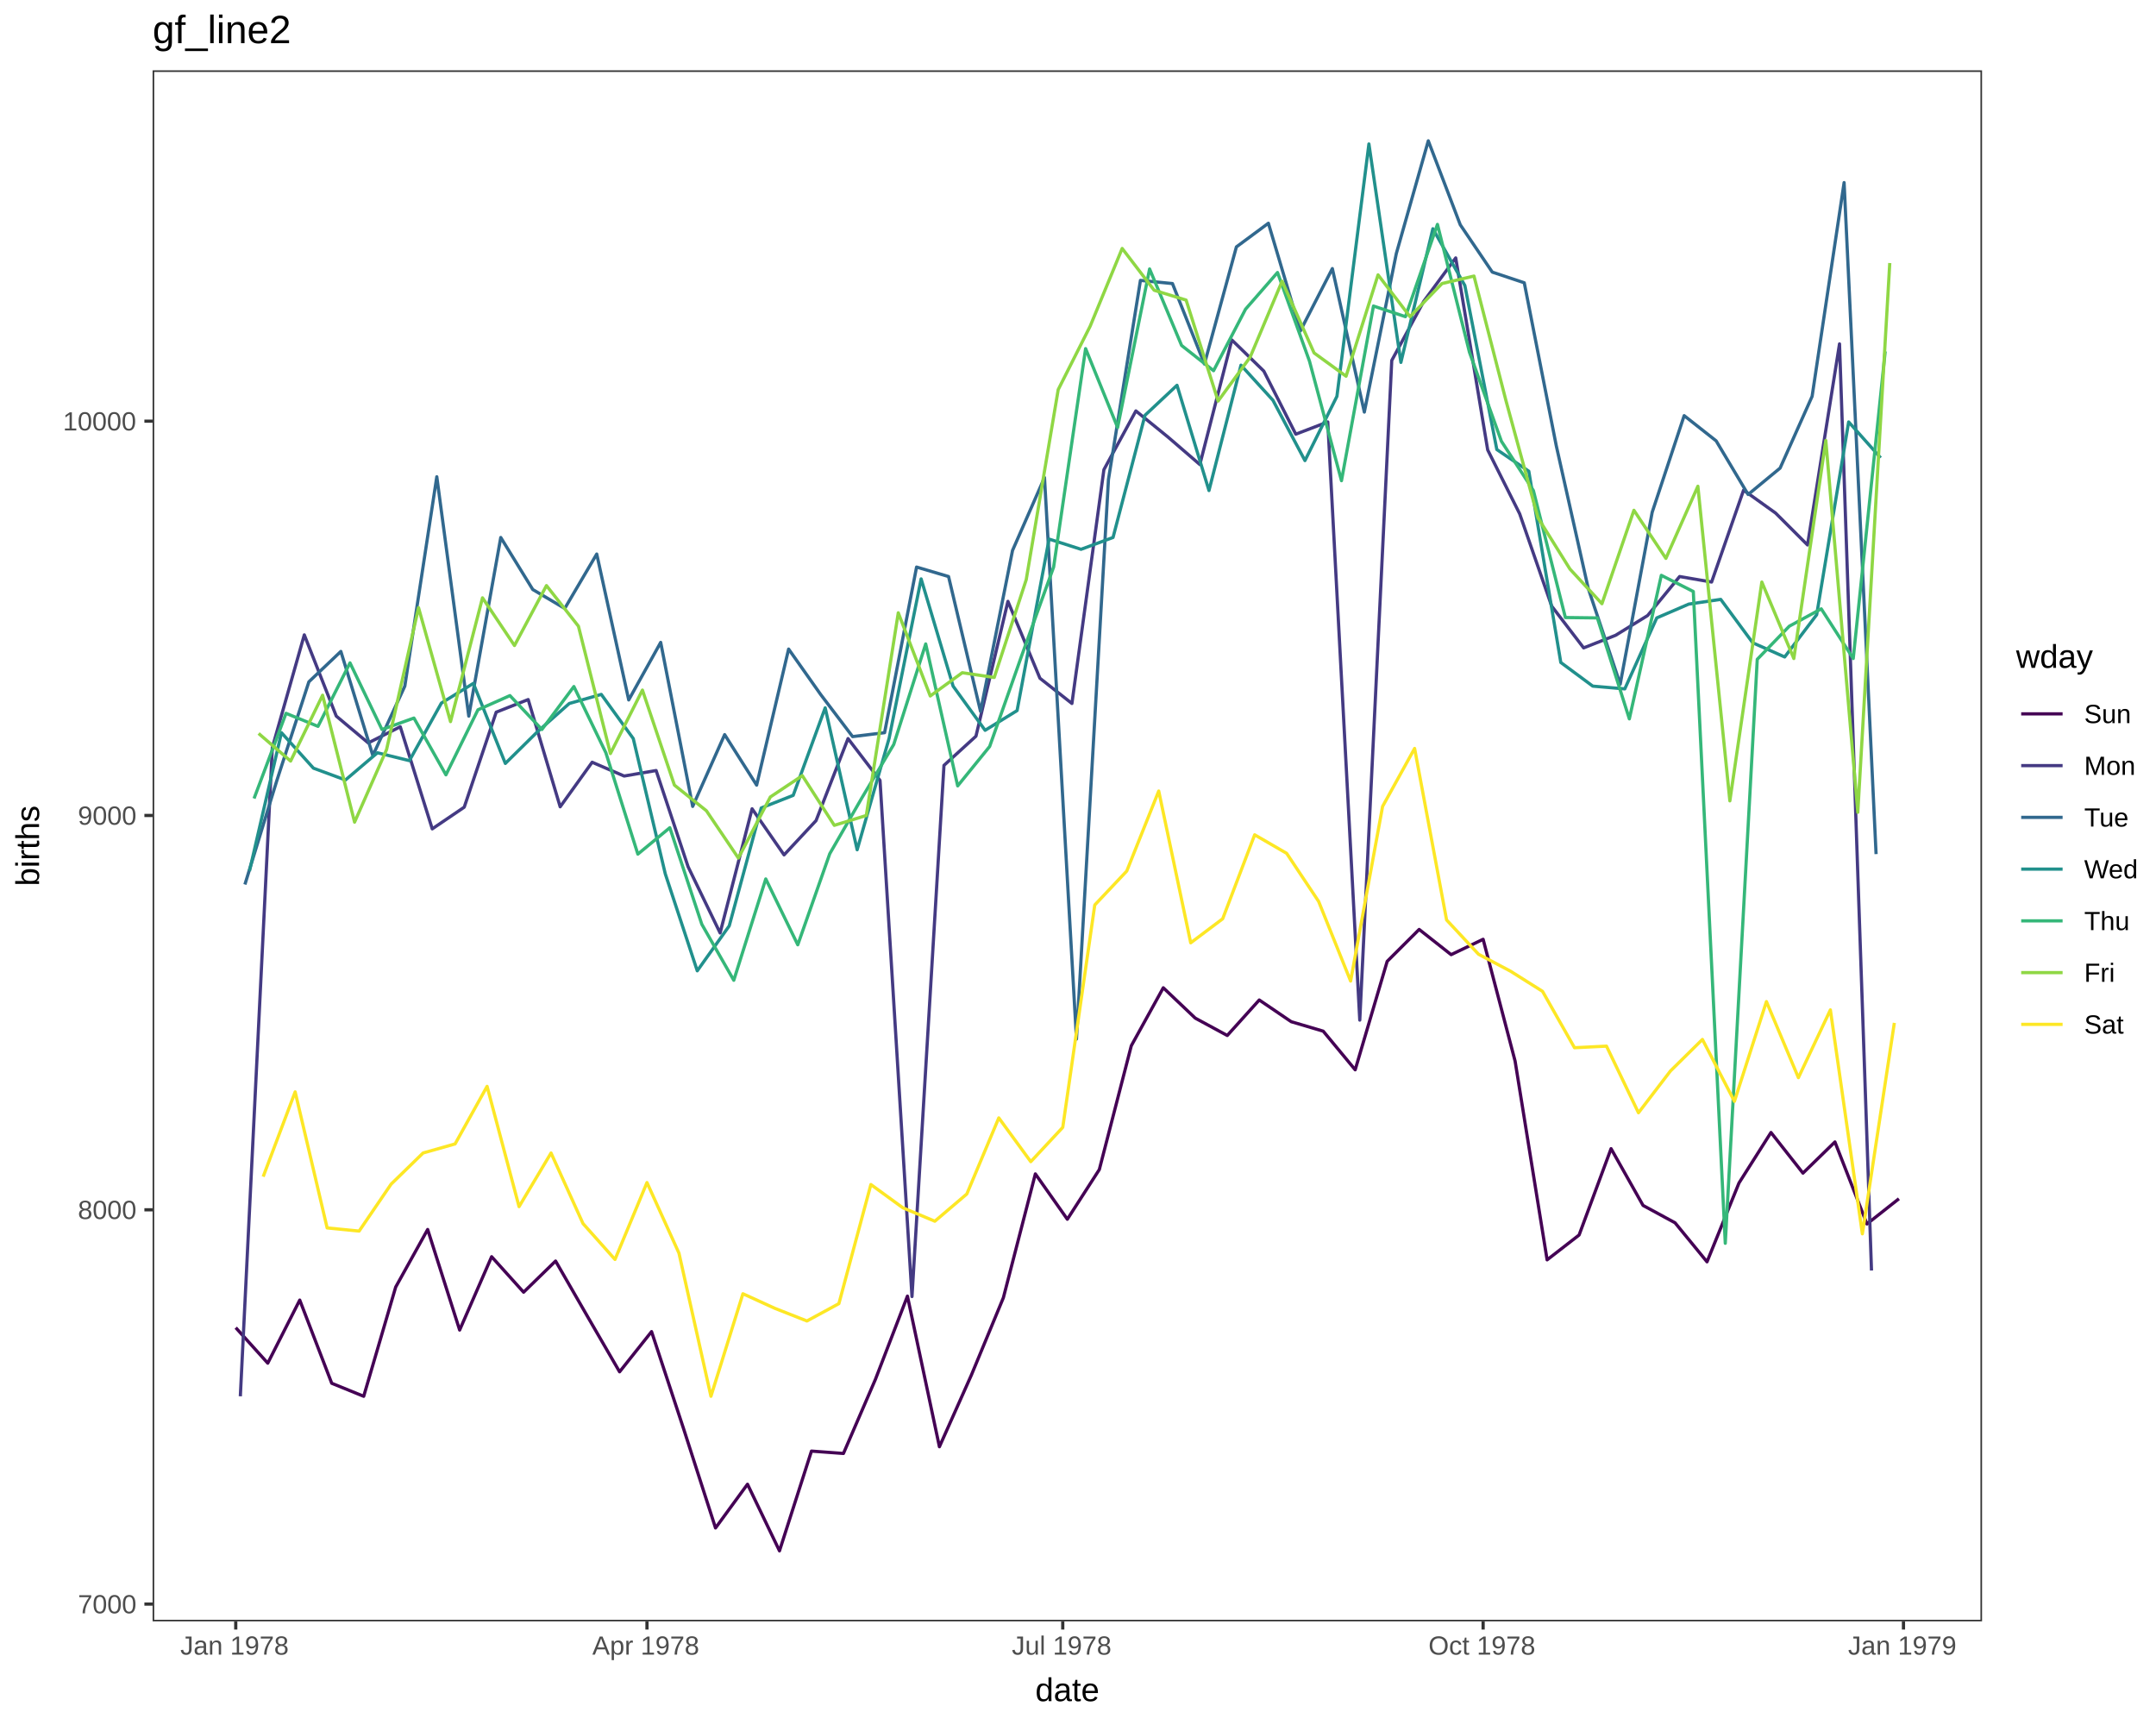
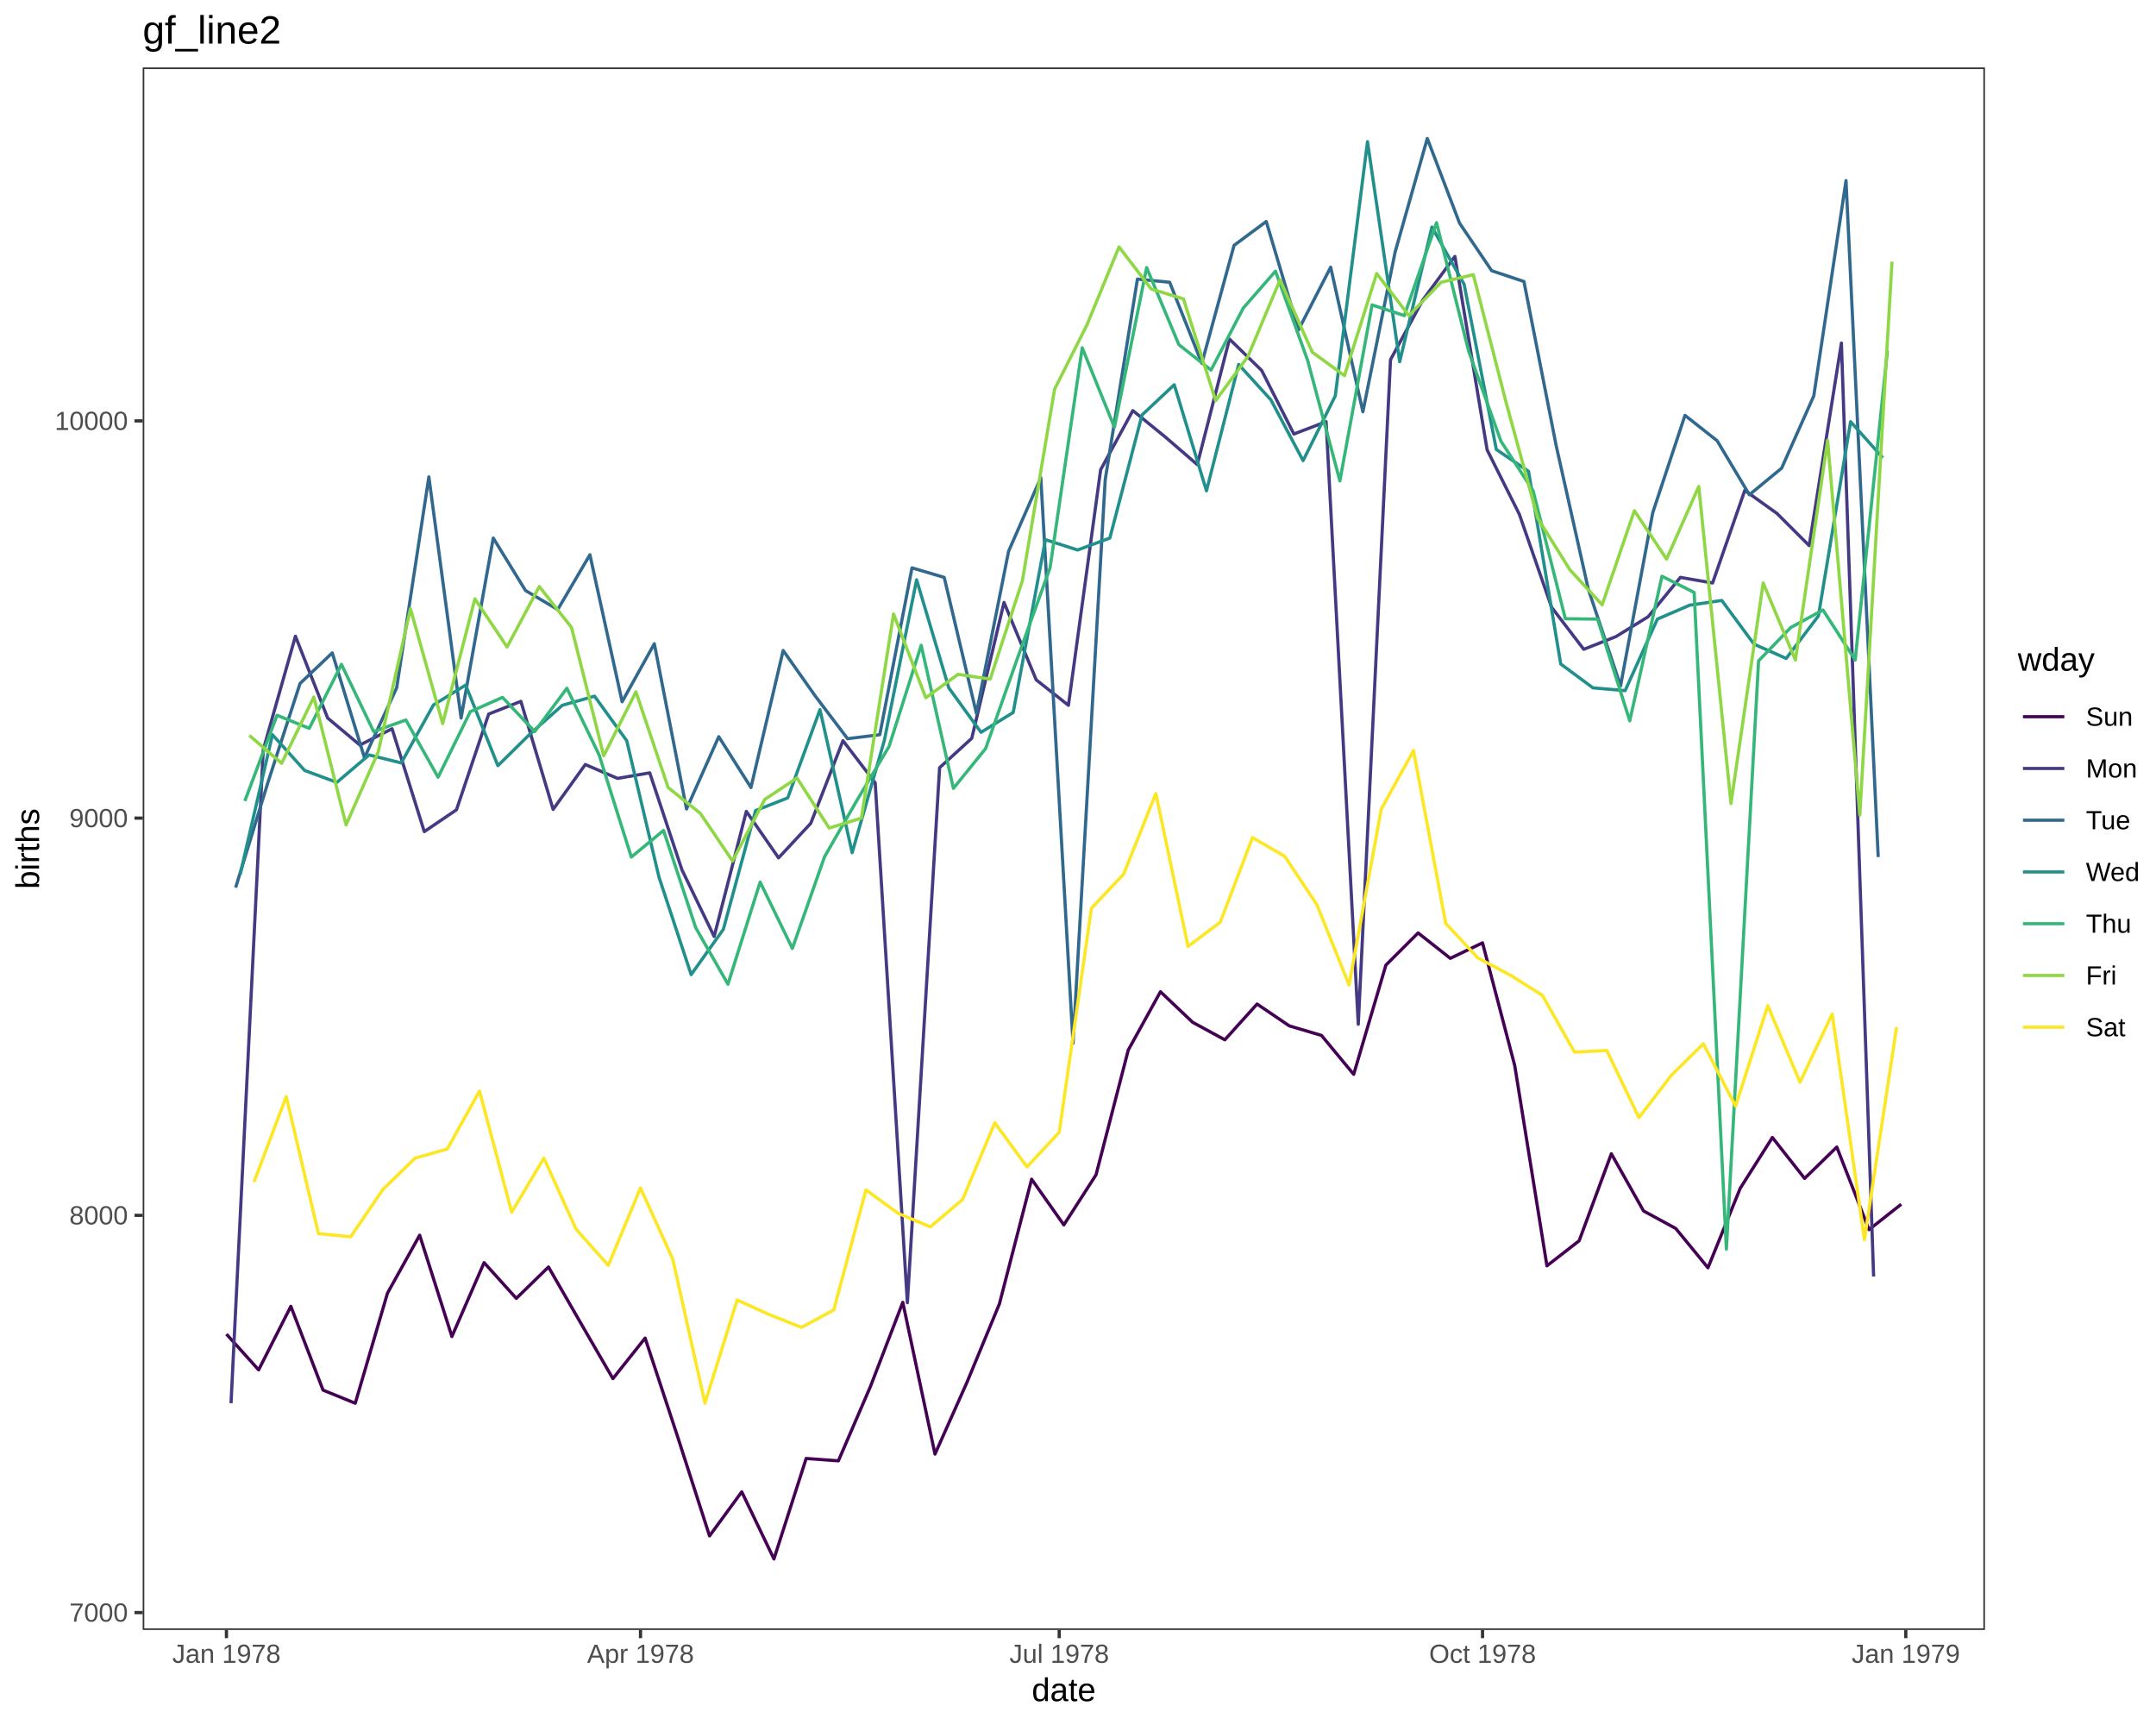
<svg xmlns="http://www.w3.org/2000/svg" viewBox="0 0 720.00 576.00">
  <defs>
    <style type="text/css">
-     line, polyline, path, rect, circle {
+     line, polyline, polygon, path, rect, circle {
      fill: none;
      stroke: #000000;
      stroke-linecap: round;
      stroke-linejoin: round;
      stroke-miterlimit: 10.00;
    }
  </style>
  </defs>
  <rect width="100%" height="100%" style="stroke: none; fill: #FFFFFF;" />
  <rect x="0.00" y="0.00" width="720.00" height="576.00" style="stroke-width: 1.07; stroke: #FFFFFF; fill: #FFFFFF;" />
  <defs>
-     <clipPath id="cpNTAuOTY0MXw2NjEuOTE3fDU0MS4zOTF8MjMuNDc2Nw==">
-       <rect x="50.96" y="23.48" width="610.95" height="517.91" />
+     <clipPath id="cpNDcuNjV8NjYyLjg4fDU0NC4yN3wyMi41Mg==">
+       <rect x="47.65" y="22.52" width="615.23" height="521.75" />
    </clipPath>
  </defs>
-   <rect x="50.96" y="23.48" width="610.95" height="517.91" style="stroke-width: 1.07; stroke: none; fill: #FFFFFF;" clip-path="url(#cpNTAuOTY0MXw2NjEuOTE3fDU0MS4zOTF8MjMuNDc2Nw==)" />
-   <polyline points="78.73,443.33 89.42,455.18 100.10,434.11 110.78,461.89 121.46,466.24 132.14,429.77 142.82,410.54 153.50,444.12 164.18,419.63 174.86,431.48 185.54,421.08 196.23,439.64 206.91,458.07 217.59,444.64 228.27,477.03 238.95,510.21 249.63,495.60 260.31,517.85 270.99,484.54 281.67,485.33 292.35,460.58 303.04,432.79 313.72,483.09 324.40,459.13 335.08,433.32 345.76,391.98 356.44,407.12 367.12,390.53 377.80,349.19 388.48,329.83 399.16,339.97 409.85,345.76 420.53,333.91 431.21,341.16 441.89,344.32 452.57,357.22 463.25,321.01 473.93,310.35 484.61,318.77 495.29,313.64 505.97,354.32 516.66,420.68 527.34,412.39 538.02,383.55 548.70,402.51 559.38,408.30 570.06,421.34 580.74,395.01 591.42,378.15 602.10,391.72 612.78,381.31 623.47,408.70 634.15,400.27 " style="stroke-width: 1.07; stroke: #440154; stroke-linecap: butt;" clip-path="url(#cpNTAuOTY0MXw2NjEuOTE3fDU0MS4zOTF8MjMuNDc2Nw==)" />
-   <polyline points="80.26,466.24 90.94,249.65 101.62,211.99 112.30,239.12 122.98,248.07 133.67,242.67 144.35,276.77 155.03,269.53 165.71,237.80 176.39,233.59 187.07,269.40 197.75,254.52 208.43,259.13 219.11,257.29 229.79,289.41 240.48,311.53 251.16,270.06 261.84,285.46 272.52,274.01 283.20,246.62 293.88,260.58 304.56,432.93 315.24,255.57 325.92,245.83 336.60,200.80 347.29,226.48 357.97,234.90 368.65,156.83 379.33,137.21 390.01,145.90 400.69,155.11 411.37,113.51 422.05,123.91 432.73,144.98 443.41,140.89 454.10,340.63 464.78,120.36 475.46,100.61 486.14,86.12 496.82,150.24 507.50,171.57 518.18,202.38 528.86,216.34 539.54,212.13 550.22,205.54 560.91,192.51 571.59,194.35 582.27,163.67 592.95,171.31 603.63,181.97 614.31,114.83 624.99,424.24 " style="stroke-width: 1.07; stroke: #443A83; stroke-linecap: butt;" clip-path="url(#cpNTAuOTY0MXw2NjEuOTE3fDU0MS4zOTF8MjMuNDc2Nw==)" />
-   <polyline points="81.79,295.34 92.47,260.58 103.15,227.66 113.83,217.52 124.51,252.28 135.19,229.11 145.87,159.20 156.55,239.12 167.23,179.47 177.92,196.85 188.60,203.17 199.28,185.00 209.96,233.72 220.64,214.50 231.32,269.27 242.00,245.30 252.68,262.16 263.36,216.73 274.04,231.87 284.73,245.96 295.41,244.65 306.09,189.35 316.77,192.51 327.45,237.54 338.13,183.82 348.81,159.46 359.49,346.95 370.17,160.12 380.85,93.63 391.54,94.68 402.22,121.54 412.90,82.44 423.58,74.54 434.26,110.48 444.94,89.68 455.62,137.60 466.30,84.67 476.98,47.02 487.66,75.06 498.35,90.86 509.03,94.42 519.71,148.79 530.39,196.46 541.07,228.45 551.75,171.05 562.43,138.79 573.11,147.21 583.79,165.12 594.47,156.30 605.16,132.34 615.84,60.97 626.52,285.20 " style="stroke-width: 1.07; stroke: #31688E; stroke-linecap: butt;" clip-path="url(#cpNTAuOTY0MXw2NjEuOTE3fDU0MS4zOTF8MjMuNDc2Nw==)" />
-   <polyline points="83.31,290.86 93.99,244.65 104.67,256.50 115.36,260.45 126.04,251.36 136.72,253.99 147.40,234.77 158.08,228.19 168.76,254.92 179.44,244.38 190.12,234.90 200.80,231.87 211.48,246.62 222.17,291.78 232.85,324.17 243.53,309.16 254.21,269.79 264.89,265.58 275.57,236.35 286.25,283.75 296.93,246.49 307.61,193.30 318.29,229.11 328.98,243.86 339.66,237.27 350.34,180.00 361.02,183.42 371.70,179.47 382.38,138.66 393.06,128.65 403.74,163.80 414.42,121.94 425.10,133.65 435.79,153.80 446.47,132.34 457.15,48.07 467.83,121.01 478.51,76.38 489.19,95.34 499.87,150.11 510.55,157.35 521.23,221.21 531.91,229.11 542.60,230.03 553.28,206.33 563.96,201.72 574.64,200.14 585.32,214.63 596.00,219.37 606.68,205.28 617.36,140.89 628.04,152.88 " style="stroke-width: 1.07; stroke: #21908C; stroke-linecap: butt;" clip-path="url(#cpNTAuOTY0MXw2NjEuOTE3fDU0MS4zOTF8MjMuNDc2Nw==)" />
-   <polyline points="84.84,266.63 95.52,238.19 106.20,242.54 116.88,221.34 127.56,243.59 138.24,239.77 148.92,258.73 159.61,237.01 170.29,232.27 180.97,243.59 191.65,229.24 202.33,251.36 213.01,285.20 223.69,276.38 234.37,308.63 245.05,327.33 255.73,293.49 266.42,315.48 277.10,285.07 287.78,266.50 298.46,248.60 309.14,215.02 319.82,262.42 330.50,249.25 341.18,218.97 351.86,189.35 362.54,116.41 373.23,142.74 383.91,89.81 394.59,115.35 405.27,123.78 415.95,103.24 426.63,90.99 437.31,120.62 447.99,160.51 458.67,102.19 469.35,105.74 480.04,74.93 490.72,117.59 501.40,147.35 512.08,163.80 522.76,206.20 533.44,206.33 544.12,240.04 554.80,192.11 565.48,197.51 576.16,415.15 586.84,220.16 597.53,209.10 608.21,203.30 618.89,219.89 629.57,117.33 " style="stroke-width: 1.07; stroke: #35B779; stroke-linecap: butt;" clip-path="url(#cpNTAuOTY0MXw2NjEuOTE3fDU0MS4zOTF8MjMuNDc2Nw==)" />
-   <polyline points="86.36,244.91 97.05,254.13 107.73,232.14 118.41,274.53 129.09,250.31 139.77,202.91 150.45,240.96 161.13,199.62 171.81,215.55 182.49,195.54 193.17,209.10 203.85,251.62 214.54,230.43 225.22,262.16 235.90,270.72 246.58,286.52 257.26,266.11 267.94,259.00 278.62,275.59 289.30,272.30 299.98,204.62 310.66,232.40 321.35,224.63 332.03,226.21 342.71,193.56 353.39,130.10 364.07,108.90 374.75,82.96 385.43,96.92 396.11,100.21 406.79,133.92 417.47,119.30 428.16,93.89 438.84,117.85 449.52,125.62 460.20,91.78 470.88,105.74 481.56,94.68 492.24,92.18 502.92,133.78 513.60,172.89 524.28,190.01 534.97,201.59 545.65,170.39 556.33,186.45 567.01,162.36 577.69,267.42 588.37,194.35 599.05,219.89 609.73,147.08 620.41,271.24 631.09,87.83 " style="stroke-width: 1.07; stroke: #8FD744; stroke-linecap: butt;" clip-path="url(#cpNTAuOTY0MXw2NjEuOTE3fDU0MS4zOTF8MjMuNDc2Nw==)" />
-   <polyline points="87.89,392.90 98.57,364.59 109.25,410.02 119.93,411.07 130.61,395.40 141.29,385.00 151.98,381.97 162.66,362.75 173.34,402.91 184.02,385.00 194.70,408.57 205.38,420.55 216.06,394.87 226.74,418.44 237.42,466.24 248.10,432.00 258.79,436.88 269.47,441.09 280.15,435.30 290.83,395.53 301.51,403.30 312.19,407.78 322.87,398.69 333.55,373.28 344.23,387.90 354.91,376.44 365.60,302.18 376.28,290.86 386.96,264.13 397.64,314.82 408.32,306.79 419.00,278.75 429.68,284.94 440.36,301.00 451.04,327.59 461.72,269.27 472.41,249.91 483.09,307.19 493.77,318.64 504.45,324.30 515.13,331.02 525.81,349.85 536.49,349.32 547.17,371.57 557.85,357.61 568.53,347.08 579.22,367.75 589.90,334.44 600.58,359.85 611.26,337.21 621.94,411.99 632.62,341.55 " style="stroke-width: 1.07; stroke: #FDE725; stroke-linecap: butt;" clip-path="url(#cpNTAuOTY0MXw2NjEuOTE3fDU0MS4zOTF8MjMuNDc2Nw==)" />
-   <rect x="50.96" y="23.48" width="610.95" height="517.91" style="stroke-width: 1.07; stroke: #333333;" clip-path="url(#cpNTAuOTY0MXw2NjEuOTE3fDU0MS4zOTF8MjMuNDc2Nw==)" />
+   <rect x="47.65" y="22.52" width="615.23" height="521.75" style="stroke-width: 1.07; stroke: none; fill: #FFFFFF;" clip-path="url(#cpNDcuNjV8NjYyLjg4fDU0NC4yN3wyMi41Mg==)" />
+   <polyline points="75.62,445.48 86.37,457.42 97.13,436.20 107.88,464.18 118.64,468.56 129.39,431.82 140.15,412.45 150.91,446.28 161.66,421.61 172.42,433.54 183.17,423.07 193.93,441.77 204.68,460.34 215.44,446.81 226.20,479.44 236.95,512.86 247.71,498.14 258.46,520.56 269.22,487.00 279.98,487.79 290.73,462.86 301.49,434.87 312.24,485.54 323.00,461.40 333.75,435.40 344.51,393.75 355.27,409.01 366.02,392.29 376.78,350.64 387.53,331.15 398.29,341.36 409.04,347.20 419.80,335.26 430.56,342.55 441.31,345.74 452.07,358.74 462.82,322.26 473.58,311.52 484.33,320.00 495.09,314.83 505.85,355.82 516.60,422.67 527.36,414.31 538.11,385.26 548.87,404.36 559.62,410.20 570.38,423.33 581.14,396.80 591.89,379.83 602.65,393.49 613.40,383.01 624.16,410.60 634.92,402.11 " style="stroke-width: 1.07; stroke: #440154; stroke-linecap: butt;" clip-path="url(#cpNDcuNjV8NjYyLjg4fDU0NC4yN3wyMi41Mg==)" />
+   <polyline points="77.15,468.56 87.91,250.37 98.66,212.43 109.42,239.76 120.18,248.78 130.93,243.34 141.69,277.69 152.44,270.40 163.20,238.43 173.95,234.19 184.71,270.27 195.47,255.28 206.22,259.92 216.98,258.06 227.73,290.43 238.49,312.71 249.24,270.93 260.00,286.45 270.76,274.91 281.51,247.32 292.27,261.38 303.02,435.00 313.78,256.34 324.53,246.52 335.29,201.16 346.05,227.02 356.80,235.51 367.56,156.86 378.31,137.10 389.07,145.85 399.83,155.13 410.58,113.22 421.34,123.70 432.09,144.92 442.85,140.81 453.60,342.02 464.36,120.12 475.12,100.22 485.87,85.63 496.63,150.23 507.38,171.71 518.14,202.75 528.89,216.81 539.65,212.57 550.41,205.93 561.16,192.80 571.92,194.66 582.67,163.76 593.43,171.45 604.18,182.19 614.94,114.55 625.70,426.25 " style="stroke-width: 1.07; stroke: #443A83; stroke-linecap: butt;" clip-path="url(#cpNDcuNjV8NjYyLjg4fDU0NC4yN3wyMi41Mg==)" />
+   <polyline points="78.69,296.39 89.44,261.38 100.20,228.22 110.96,218.01 121.71,253.02 132.47,229.68 143.22,159.25 153.98,239.76 164.73,179.67 175.49,197.18 186.25,203.55 197.00,185.24 207.76,234.32 218.51,214.95 229.27,270.13 240.03,245.99 250.78,262.97 261.54,217.21 272.29,232.46 283.05,246.66 293.80,245.33 304.56,189.62 315.32,192.80 326.07,238.17 336.83,184.05 347.58,159.51 358.34,348.39 369.09,160.17 379.85,93.19 390.61,94.25 401.36,121.31 412.12,81.92 422.87,73.96 433.63,110.17 444.38,89.21 455.14,137.49 465.90,84.17 476.65,46.24 487.41,74.49 498.16,90.41 508.92,93.99 519.68,148.77 530.43,196.78 541.19,229.01 551.94,171.18 562.70,138.69 573.45,147.18 584.21,165.21 594.97,156.33 605.72,132.19 616.48,60.30 627.23,286.18 " style="stroke-width: 1.07; stroke: #31688E; stroke-linecap: butt;" clip-path="url(#cpNDcuNjV8NjYyLjg4fDU0NC4yN3wyMi41Mg==)" />
+   <polyline points="80.23,291.89 90.98,245.33 101.74,257.27 112.49,261.25 123.25,252.09 134.00,254.75 144.76,235.38 155.52,228.75 166.27,255.67 177.03,245.06 187.78,235.51 198.54,232.46 209.29,247.32 220.05,292.81 230.81,325.44 241.56,310.32 252.32,270.66 263.07,266.42 273.83,236.97 284.58,284.72 295.34,247.19 306.10,193.60 316.85,229.68 327.61,244.53 338.36,237.90 349.12,180.20 359.88,183.65 370.63,179.67 381.39,138.55 392.14,128.47 402.90,163.89 413.65,121.71 424.41,133.51 435.17,153.81 445.92,132.19 456.68,47.30 467.43,120.78 478.19,75.82 488.94,94.92 499.70,150.09 510.46,157.39 521.21,221.72 531.97,229.68 542.72,230.61 553.48,206.73 564.23,202.09 574.99,200.50 585.75,215.09 596.50,219.86 607.26,205.67 618.01,140.81 628.77,152.88 " style="stroke-width: 1.07; stroke: #21908C; stroke-linecap: butt;" clip-path="url(#cpNDcuNjV8NjYyLjg4fDU0NC4yN3wyMi41Mg==)" />
+   <polyline points="81.76,267.48 92.52,238.83 103.27,243.21 114.03,221.85 124.78,244.27 135.54,240.42 146.30,259.52 157.05,237.64 167.81,232.86 178.56,244.27 189.32,229.81 200.08,252.09 210.83,286.18 221.59,277.29 232.34,309.79 243.10,328.63 253.85,294.54 264.61,316.69 275.37,286.05 286.12,267.35 296.88,249.31 307.63,215.48 318.39,263.24 329.14,249.97 339.90,219.46 350.66,189.62 361.41,116.14 372.17,142.67 382.92,89.35 393.68,115.08 404.43,123.57 415.19,102.87 425.95,90.54 436.70,120.38 447.46,160.57 458.21,101.81 468.97,105.39 479.73,74.36 490.48,117.33 501.24,147.31 511.99,163.89 522.75,206.60 533.50,206.73 544.26,240.69 555.02,192.41 565.77,197.84 576.53,417.10 587.28,220.66 598.04,209.52 608.79,203.68 619.55,220.39 630.31,117.07 " style="stroke-width: 1.07; stroke: #35B779; stroke-linecap: butt;" clip-path="url(#cpNDcuNjV8NjYyLjg4fDU0NC4yN3wyMi41Mg==)" />
+   <polyline points="83.30,245.59 94.05,254.88 104.81,232.73 115.57,275.44 126.32,251.03 137.08,203.28 147.83,241.61 158.59,199.97 169.34,216.02 180.10,195.85 190.86,209.52 201.61,252.36 212.37,231.00 223.12,262.97 233.88,271.59 244.63,287.51 255.39,266.95 266.15,259.79 276.90,276.50 287.66,273.18 298.41,205.01 309.17,232.99 319.93,225.17 330.68,226.76 341.44,193.86 352.19,129.93 362.95,108.58 373.70,82.45 384.46,96.51 395.22,99.82 405.97,133.78 416.73,119.06 427.48,93.46 438.24,117.60 448.99,125.42 459.75,91.33 470.51,105.39 481.26,94.25 492.02,91.73 502.77,133.65 513.53,173.04 524.28,190.28 535.04,201.96 545.80,170.52 556.55,186.70 567.31,162.43 578.06,268.28 588.82,194.66 599.57,220.39 610.33,147.04 621.09,272.12 631.84,87.36 " style="stroke-width: 1.07; stroke: #8FD744; stroke-linecap: butt;" clip-path="url(#cpNDcuNjV8NjYyLjg4fDU0NC4yN3wyMi41Mg==)" />
+   <polyline points="84.83,394.68 95.59,366.16 106.35,411.92 117.10,412.98 127.86,397.20 138.61,386.72 149.37,383.67 160.13,364.31 170.88,404.76 181.64,386.72 192.39,410.46 203.15,422.53 213.90,396.67 224.66,420.41 235.42,468.56 246.17,434.07 256.93,438.98 267.68,443.23 278.44,437.39 289.19,397.33 299.95,405.16 310.71,409.67 321.46,400.52 332.22,374.92 342.97,389.64 353.73,378.10 364.48,303.29 375.24,291.89 386.00,264.96 396.75,316.03 407.51,307.93 418.26,279.68 429.02,285.92 439.78,302.10 450.53,328.89 461.29,270.13 472.04,250.63 482.80,308.33 493.55,319.87 504.31,325.58 515.07,332.34 525.82,351.31 536.58,350.78 547.33,373.19 558.09,359.13 568.84,348.52 579.60,369.35 590.36,335.79 601.11,361.39 611.87,338.57 622.62,413.91 633.38,342.95 " style="stroke-width: 1.07; stroke: #FDE725; stroke-linecap: butt;" clip-path="url(#cpNDcuNjV8NjYyLjg4fDU0NC4yN3wyMi41Mg==)" />
+   <rect x="47.65" y="22.52" width="615.23" height="521.75" style="stroke-width: 1.07; stroke: #333333;" clip-path="url(#cpNDcuNjV8NjYyLjg4fDU0NC4yN3wyMi41Mg==)" />
  <defs>
-     <clipPath id="cpMHw3MjB8NTc2fDA=">
+     <clipPath id="cpMC4wMHw3MjAuMDB8NTc2LjAwfDAuMDA=">
      <rect x="0.00" y="0.00" width="720.00" height="576.00" />
    </clipPath>
  </defs>
-   <g clip-path="url(#cpMHw3MjB8NTc2fDA=)">
-     <text x="26.01" y="538.72" style="font-size: 8.80px; fill: #4D4D4D; font-family: Liberation Sans;" textLength="20.02px" lengthAdjust="spacingAndGlyphs">7000</text>
+   <g clip-path="url(#cpMC4wMHw3MjAuMDB8NTc2LjAwfDAuMDA=)">
+     <text x="23.16" y="541.49" style="font-size: 8.80px; fill: #4D4D4D; font-family: Liberation Sans;" textLength="19.56px" lengthAdjust="spacingAndGlyphs">7000</text>
  </g>
-   <g clip-path="url(#cpMHw3MjB8NTc2fDA=)">
-     <text x="26.01" y="407.05" style="font-size: 8.80px; fill: #4D4D4D; font-family: Liberation Sans;" textLength="20.02px" lengthAdjust="spacingAndGlyphs">8000</text>
+   <g clip-path="url(#cpMC4wMHw3MjAuMDB8NTc2LjAwfDAuMDA=)">
+     <text x="23.16" y="408.85" style="font-size: 8.80px; fill: #4D4D4D; font-family: Liberation Sans;" textLength="19.56px" lengthAdjust="spacingAndGlyphs">8000</text>
  </g>
-   <g clip-path="url(#cpMHw3MjB8NTc2fDA=)">
-     <text x="26.01" y="275.39" style="font-size: 8.80px; fill: #4D4D4D; font-family: Liberation Sans;" textLength="20.02px" lengthAdjust="spacingAndGlyphs">9000</text>
+   <g clip-path="url(#cpMC4wMHw3MjAuMDB8NTc2LjAwfDAuMDA=)">
+     <text x="23.16" y="276.21" style="font-size: 8.80px; fill: #4D4D4D; font-family: Liberation Sans;" textLength="19.56px" lengthAdjust="spacingAndGlyphs">9000</text>
  </g>
-   <g clip-path="url(#cpMHw3MjB8NTc2fDA=)">
-     <text x="21.01" y="143.73" style="font-size: 8.80px; fill: #4D4D4D; font-family: Liberation Sans;" textLength="25.03px" lengthAdjust="spacingAndGlyphs">10000</text>
+   <g clip-path="url(#cpMC4wMHw3MjAuMDB8NTc2LjAwfDAuMDA=)">
+     <text x="18.27" y="143.57" style="font-size: 8.80px; fill: #4D4D4D; font-family: Liberation Sans;" textLength="24.45px" lengthAdjust="spacingAndGlyphs">10000</text>
  </g>
-   <polyline points="48.22,535.62 50.96,535.62 " style="stroke-width: 1.07; stroke: #333333; stroke-linecap: butt;" clip-path="url(#cpMHw3MjB8NTc2fDA=)" />
-   <polyline points="48.22,403.96 50.96,403.96 " style="stroke-width: 1.07; stroke: #333333; stroke-linecap: butt;" clip-path="url(#cpMHw3MjB8NTc2fDA=)" />
-   <polyline points="48.22,272.30 50.96,272.30 " style="stroke-width: 1.07; stroke: #333333; stroke-linecap: butt;" clip-path="url(#cpMHw3MjB8NTc2fDA=)" />
-   <polyline points="48.22,140.63 50.96,140.63 " style="stroke-width: 1.07; stroke: #333333; stroke-linecap: butt;" clip-path="url(#cpMHw3MjB8NTc2fDA=)" />
-   <polyline points="78.73,544.13 78.73,541.39 " style="stroke-width: 1.07; stroke: #333333; stroke-linecap: butt;" clip-path="url(#cpMHw3MjB8NTc2fDA=)" />
-   <polyline points="216.06,544.13 216.06,541.39 " style="stroke-width: 1.07; stroke: #333333; stroke-linecap: butt;" clip-path="url(#cpMHw3MjB8NTc2fDA=)" />
-   <polyline points="354.91,544.13 354.91,541.39 " style="stroke-width: 1.07; stroke: #333333; stroke-linecap: butt;" clip-path="url(#cpMHw3MjB8NTc2fDA=)" />
-   <polyline points="495.29,544.13 495.29,541.39 " style="stroke-width: 1.07; stroke: #333333; stroke-linecap: butt;" clip-path="url(#cpMHw3MjB8NTc2fDA=)" />
-   <polyline points="635.67,544.13 635.67,541.39 " style="stroke-width: 1.07; stroke: #333333; stroke-linecap: butt;" clip-path="url(#cpMHw3MjB8NTc2fDA=)" />
-   <g clip-path="url(#cpMHw3MjB8NTc2fDA=)">
-     <text x="60.22" y="552.51" style="font-size: 8.80px; fill: #4D4D4D; font-family: Liberation Sans;" textLength="37.03px" lengthAdjust="spacingAndGlyphs">Jan 1978</text>
+   <polyline points="44.91,538.46 47.65,538.46 " style="stroke-width: 1.07; stroke: #333333; stroke-linecap: butt;" clip-path="url(#cpMC4wMHw3MjAuMDB8NTc2LjAwfDAuMDA=)" />
+   <polyline points="44.91,405.82 47.65,405.82 " style="stroke-width: 1.07; stroke: #333333; stroke-linecap: butt;" clip-path="url(#cpMC4wMHw3MjAuMDB8NTc2LjAwfDAuMDA=)" />
+   <polyline points="44.91,273.18 47.65,273.18 " style="stroke-width: 1.07; stroke: #333333; stroke-linecap: butt;" clip-path="url(#cpMC4wMHw3MjAuMDB8NTc2LjAwfDAuMDA=)" />
+   <polyline points="44.91,140.54 47.65,140.54 " style="stroke-width: 1.07; stroke: #333333; stroke-linecap: butt;" clip-path="url(#cpMC4wMHw3MjAuMDB8NTc2LjAwfDAuMDA=)" />
+   <polyline points="75.62,547.01 75.62,544.27 " style="stroke-width: 1.07; stroke: #333333; stroke-linecap: butt;" clip-path="url(#cpMC4wMHw3MjAuMDB8NTc2LjAwfDAuMDA=)" />
+   <polyline points="213.90,547.01 213.90,544.27 " style="stroke-width: 1.07; stroke: #333333; stroke-linecap: butt;" clip-path="url(#cpMC4wMHw3MjAuMDB8NTc2LjAwfDAuMDA=)" />
+   <polyline points="353.73,547.01 353.73,544.27 " style="stroke-width: 1.07; stroke: #333333; stroke-linecap: butt;" clip-path="url(#cpMC4wMHw3MjAuMDB8NTc2LjAwfDAuMDA=)" />
+   <polyline points="495.09,547.01 495.09,544.27 " style="stroke-width: 1.07; stroke: #333333; stroke-linecap: butt;" clip-path="url(#cpMC4wMHw3MjAuMDB8NTc2LjAwfDAuMDA=)" />
+   <polyline points="636.45,547.01 636.45,544.27 " style="stroke-width: 1.07; stroke: #333333; stroke-linecap: butt;" clip-path="url(#cpMC4wMHw3MjAuMDB8NTc2LjAwfDAuMDA=)" />
+   <g clip-path="url(#cpMC4wMHw3MjAuMDB8NTc2LjAwfDAuMDA=)">
+     <text x="57.52" y="555.25" style="font-size: 8.80px; fill: #4D4D4D; font-family: Liberation Sans;" textLength="36.19px" lengthAdjust="spacingAndGlyphs">Jan 1978</text>
  </g>
-   <g clip-path="url(#cpMHw3MjB8NTc2fDA=)">
-     <text x="197.80" y="552.51" style="font-size: 8.80px; fill: #4D4D4D; font-family: Liberation Sans;" textLength="36.53px" lengthAdjust="spacingAndGlyphs">Apr 1978</text>
+   <g clip-path="url(#cpMC4wMHw3MjAuMDB8NTc2LjAwfDAuMDA=)">
+     <text x="196.06" y="555.25" style="font-size: 8.80px; fill: #4D4D4D; font-family: Liberation Sans;" textLength="35.69px" lengthAdjust="spacingAndGlyphs">Apr 1978</text>
  </g>
-   <g clip-path="url(#cpMHw3MjB8NTc2fDA=)">
-     <text x="337.90" y="552.51" style="font-size: 8.80px; fill: #4D4D4D; font-family: Liberation Sans;" textLength="34.03px" lengthAdjust="spacingAndGlyphs">Jul 1978</text>
+   <g clip-path="url(#cpMC4wMHw3MjAuMDB8NTc2LjAwfDAuMDA=)">
+     <text x="337.10" y="555.25" style="font-size: 8.80px; fill: #4D4D4D; font-family: Liberation Sans;" textLength="33.25px" lengthAdjust="spacingAndGlyphs">Jul 1978</text>
  </g>
-   <g clip-path="url(#cpMHw3MjB8NTc2fDA=)">
-     <text x="477.03" y="552.51" style="font-size: 8.80px; fill: #4D4D4D; font-family: Liberation Sans;" textLength="36.52px" lengthAdjust="spacingAndGlyphs">Oct 1978</text>
+   <g clip-path="url(#cpMC4wMHw3MjAuMDB8NTc2LjAwfDAuMDA=)">
+     <text x="477.25" y="555.25" style="font-size: 8.80px; fill: #4D4D4D; font-family: Liberation Sans;" textLength="35.69px" lengthAdjust="spacingAndGlyphs">Oct 1978</text>
  </g>
-   <g clip-path="url(#cpMHw3MjB8NTc2fDA=)">
-     <text x="617.16" y="552.51" style="font-size: 8.80px; fill: #4D4D4D; font-family: Liberation Sans;" textLength="37.03px" lengthAdjust="spacingAndGlyphs">Jan 1979</text>
+   <g clip-path="url(#cpMC4wMHw3MjAuMDB8NTc2LjAwfDAuMDA=)">
+     <text x="618.36" y="555.25" style="font-size: 8.80px; fill: #4D4D4D; font-family: Liberation Sans;" textLength="36.19px" lengthAdjust="spacingAndGlyphs">Jan 1979</text>
  </g>
-   <g clip-path="url(#cpMHw3MjB8NTc2fDA=)">
-     <text x="345.74" y="568.04" style="font-size: 11.00px; font-family: Liberation Sans;" textLength="21.41px" lengthAdjust="spacingAndGlyphs">date</text>
+   <g clip-path="url(#cpMC4wMHw3MjAuMDB8NTc2LjAwfDAuMDA=)">
+     <text x="344.55" y="568.04" style="font-size: 11.00px; font-family: Liberation Sans;" textLength="21.44px" lengthAdjust="spacingAndGlyphs">date</text>
  </g>
-   <g clip-path="url(#cpMHw3MjB8NTc2fDA=)">
-     <text transform="translate(13.04,295.88) rotate(-90)" style="font-size: 11.00px; font-family: Liberation Sans;" textLength="26.90px" lengthAdjust="spacingAndGlyphs">births</text>
+   <g clip-path="url(#cpMC4wMHw3MjAuMDB8NTc2LjAwfDAuMDA=)">
+     <text transform="translate(13.04,296.85) rotate(-90)" style="font-size: 11.00px; font-family: Liberation Sans;" textLength="26.91px" lengthAdjust="spacingAndGlyphs">births</text>
  </g>
-   <rect x="673.26" y="214.19" width="41.26" height="136.49" style="stroke-width: 1.07; stroke: none; fill: #FFFFFF;" clip-path="url(#cpMHw3MjB8NTc2fDA=)" />
-   <g clip-path="url(#cpMHw3MjB8NTc2fDA=)">
-     <text x="673.26" y="223.00" style="font-size: 11.00px; font-family: Liberation Sans;" textLength="25.68px" lengthAdjust="spacingAndGlyphs">wday</text>
+   <rect x="673.84" y="215.15" width="40.68" height="136.49" style="stroke-width: 1.07; stroke: none; fill: #FFFFFF;" clip-path="url(#cpMC4wMHw3MjAuMDB8NTc2LjAwfDAuMDA=)" />
+   <g clip-path="url(#cpMC4wMHw3MjAuMDB8NTc2LjAwfDAuMDA=)">
+     <text x="673.84" y="223.96" style="font-size: 11.00px; font-family: Liberation Sans;" textLength="25.69px" lengthAdjust="spacingAndGlyphs">wday</text>
  </g>
-   <rect x="673.26" y="229.72" width="17.28" height="17.28" style="stroke-width: 1.07; stroke: none; fill: #FFFFFF;" clip-path="url(#cpMHw3MjB8NTc2fDA=)" />
-   <line x1="674.98" y1="238.36" x2="688.81" y2="238.36" style="stroke-width: 1.07; stroke: #440154; stroke-linecap: butt;" clip-path="url(#cpMHw3MjB8NTc2fDA=)" />
-   <rect x="673.26" y="247.00" width="17.28" height="17.28" style="stroke-width: 1.07; stroke: none; fill: #FFFFFF;" clip-path="url(#cpMHw3MjB8NTc2fDA=)" />
-   <line x1="674.98" y1="255.64" x2="688.81" y2="255.64" style="stroke-width: 1.07; stroke: #443A83; stroke-linecap: butt;" clip-path="url(#cpMHw3MjB8NTc2fDA=)" />
-   <rect x="673.26" y="264.28" width="17.28" height="17.28" style="stroke-width: 1.07; stroke: none; fill: #FFFFFF;" clip-path="url(#cpMHw3MjB8NTc2fDA=)" />
-   <line x1="674.98" y1="272.92" x2="688.81" y2="272.92" style="stroke-width: 1.07; stroke: #31688E; stroke-linecap: butt;" clip-path="url(#cpMHw3MjB8NTc2fDA=)" />
-   <rect x="673.26" y="281.56" width="17.28" height="17.28" style="stroke-width: 1.07; stroke: none; fill: #FFFFFF;" clip-path="url(#cpMHw3MjB8NTc2fDA=)" />
-   <line x1="674.98" y1="290.20" x2="688.81" y2="290.20" style="stroke-width: 1.07; stroke: #21908C; stroke-linecap: butt;" clip-path="url(#cpMHw3MjB8NTc2fDA=)" />
-   <rect x="673.26" y="298.84" width="17.28" height="17.28" style="stroke-width: 1.07; stroke: none; fill: #FFFFFF;" clip-path="url(#cpMHw3MjB8NTc2fDA=)" />
-   <line x1="674.98" y1="307.48" x2="688.81" y2="307.48" style="stroke-width: 1.07; stroke: #35B779; stroke-linecap: butt;" clip-path="url(#cpMHw3MjB8NTc2fDA=)" />
-   <rect x="673.26" y="316.12" width="17.28" height="17.28" style="stroke-width: 1.07; stroke: none; fill: #FFFFFF;" clip-path="url(#cpMHw3MjB8NTc2fDA=)" />
-   <line x1="674.98" y1="324.76" x2="688.81" y2="324.76" style="stroke-width: 1.07; stroke: #8FD744; stroke-linecap: butt;" clip-path="url(#cpMHw3MjB8NTc2fDA=)" />
-   <rect x="673.26" y="333.40" width="17.28" height="17.28" style="stroke-width: 1.07; stroke: none; fill: #FFFFFF;" clip-path="url(#cpMHw3MjB8NTc2fDA=)" />
-   <line x1="674.98" y1="342.04" x2="688.81" y2="342.04" style="stroke-width: 1.07; stroke: #FDE725; stroke-linecap: butt;" clip-path="url(#cpMHw3MjB8NTc2fDA=)" />
-   <g clip-path="url(#cpMHw3MjB8NTc2fDA=)">
-     <text x="696.02" y="241.45" style="font-size: 8.80px; font-family: Liberation Sans;" textLength="16.01px" lengthAdjust="spacingAndGlyphs">Sun</text>
+   <rect x="673.84" y="230.68" width="17.28" height="17.28" style="stroke-width: 1.07; stroke: none; fill: #FFFFFF;" clip-path="url(#cpMC4wMHw3MjAuMDB8NTc2LjAwfDAuMDA=)" />
+   <line x1="675.57" y1="239.32" x2="689.39" y2="239.32" style="stroke-width: 1.07; stroke: #440154; stroke-linecap: butt;" clip-path="url(#cpMC4wMHw3MjAuMDB8NTc2LjAwfDAuMDA=)" />
+   <rect x="673.84" y="247.96" width="17.28" height="17.28" style="stroke-width: 1.07; stroke: none; fill: #FFFFFF;" clip-path="url(#cpMC4wMHw3MjAuMDB8NTc2LjAwfDAuMDA=)" />
+   <line x1="675.57" y1="256.60" x2="689.39" y2="256.60" style="stroke-width: 1.07; stroke: #443A83; stroke-linecap: butt;" clip-path="url(#cpMC4wMHw3MjAuMDB8NTc2LjAwfDAuMDA=)" />
+   <rect x="673.84" y="265.24" width="17.28" height="17.28" style="stroke-width: 1.07; stroke: none; fill: #FFFFFF;" clip-path="url(#cpMC4wMHw3MjAuMDB8NTc2LjAwfDAuMDA=)" />
+   <line x1="675.57" y1="273.88" x2="689.39" y2="273.88" style="stroke-width: 1.07; stroke: #31688E; stroke-linecap: butt;" clip-path="url(#cpMC4wMHw3MjAuMDB8NTc2LjAwfDAuMDA=)" />
+   <rect x="673.84" y="282.52" width="17.28" height="17.28" style="stroke-width: 1.07; stroke: none; fill: #FFFFFF;" clip-path="url(#cpMC4wMHw3MjAuMDB8NTc2LjAwfDAuMDA=)" />
+   <line x1="675.57" y1="291.16" x2="689.39" y2="291.16" style="stroke-width: 1.07; stroke: #21908C; stroke-linecap: butt;" clip-path="url(#cpMC4wMHw3MjAuMDB8NTc2LjAwfDAuMDA=)" />
+   <rect x="673.84" y="299.80" width="17.28" height="17.28" style="stroke-width: 1.07; stroke: none; fill: #FFFFFF;" clip-path="url(#cpMC4wMHw3MjAuMDB8NTc2LjAwfDAuMDA=)" />
+   <line x1="675.57" y1="308.44" x2="689.39" y2="308.44" style="stroke-width: 1.07; stroke: #35B779; stroke-linecap: butt;" clip-path="url(#cpMC4wMHw3MjAuMDB8NTc2LjAwfDAuMDA=)" />
+   <rect x="673.84" y="317.08" width="17.28" height="17.28" style="stroke-width: 1.07; stroke: none; fill: #FFFFFF;" clip-path="url(#cpMC4wMHw3MjAuMDB8NTc2LjAwfDAuMDA=)" />
+   <line x1="675.57" y1="325.72" x2="689.39" y2="325.72" style="stroke-width: 1.07; stroke: #8FD744; stroke-linecap: butt;" clip-path="url(#cpMC4wMHw3MjAuMDB8NTc2LjAwfDAuMDA=)" />
+   <rect x="673.84" y="334.36" width="17.28" height="17.28" style="stroke-width: 1.07; stroke: none; fill: #FFFFFF;" clip-path="url(#cpMC4wMHw3MjAuMDB8NTc2LjAwfDAuMDA=)" />
+   <line x1="675.57" y1="343.00" x2="689.39" y2="343.00" style="stroke-width: 1.07; stroke: #FDE725; stroke-linecap: butt;" clip-path="url(#cpMC4wMHw3MjAuMDB8NTc2LjAwfDAuMDA=)" />
+   <g clip-path="url(#cpMC4wMHw3MjAuMDB8NTc2LjAwfDAuMDA=)">
+     <text x="696.60" y="242.34" style="font-size: 8.80px; font-family: Liberation Sans;" textLength="15.66px" lengthAdjust="spacingAndGlyphs">Sun</text>
  </g>
-   <g clip-path="url(#cpMHw3MjB8NTc2fDA=)">
-     <text x="696.02" y="258.73" style="font-size: 8.80px; font-family: Liberation Sans;" textLength="17.51px" lengthAdjust="spacingAndGlyphs">Mon</text>
+   <g clip-path="url(#cpMC4wMHw3MjAuMDB8NTc2LjAwfDAuMDA=)">
+     <text x="696.60" y="259.62" style="font-size: 8.80px; font-family: Liberation Sans;" textLength="17.11px" lengthAdjust="spacingAndGlyphs">Mon</text>
  </g>
-   <g clip-path="url(#cpMHw3MjB8NTc2fDA=)">
-     <text x="696.02" y="276.01" style="font-size: 8.80px; font-family: Liberation Sans;" textLength="15.51px" lengthAdjust="spacingAndGlyphs">Tue</text>
+   <g clip-path="url(#cpMC4wMHw3MjAuMDB8NTc2LjAwfDAuMDA=)">
+     <text x="696.60" y="276.90" style="font-size: 8.80px; font-family: Liberation Sans;" textLength="14.83px" lengthAdjust="spacingAndGlyphs">Tue</text>
  </g>
-   <g clip-path="url(#cpMHw3MjB8NTc2fDA=)">
-     <text x="696.02" y="293.29" style="font-size: 8.80px; font-family: Liberation Sans;" textLength="18.51px" lengthAdjust="spacingAndGlyphs">Wed</text>
+   <g clip-path="url(#cpMC4wMHw3MjAuMDB8NTc2LjAwfDAuMDA=)">
+     <text x="696.60" y="294.18" style="font-size: 8.80px; font-family: Liberation Sans;" textLength="17.92px" lengthAdjust="spacingAndGlyphs">Wed</text>
  </g>
-   <g clip-path="url(#cpMHw3MjB8NTc2fDA=)">
-     <text x="696.02" y="310.57" style="font-size: 8.80px; font-family: Liberation Sans;" textLength="15.51px" lengthAdjust="spacingAndGlyphs">Thu</text>
+   <g clip-path="url(#cpMC4wMHw3MjAuMDB8NTc2LjAwfDAuMDA=)">
+     <text x="696.60" y="311.46" style="font-size: 8.80px; font-family: Liberation Sans;" textLength="15.16px" lengthAdjust="spacingAndGlyphs">Thu</text>
  </g>
-   <g clip-path="url(#cpMHw3MjB8NTc2fDA=)">
-     <text x="696.02" y="327.85" style="font-size: 8.80px; font-family: Liberation Sans;" textLength="10.49px" lengthAdjust="spacingAndGlyphs">Fri</text>
+   <g clip-path="url(#cpMC4wMHw3MjAuMDB8NTc2LjAwfDAuMDA=)">
+     <text x="696.60" y="328.74" style="font-size: 8.80px; font-family: Liberation Sans;" textLength="10.25px" lengthAdjust="spacingAndGlyphs">Fri</text>
  </g>
-   <g clip-path="url(#cpMHw3MjB8NTc2fDA=)">
-     <text x="696.02" y="345.13" style="font-size: 8.80px; font-family: Liberation Sans;" textLength="13.51px" lengthAdjust="spacingAndGlyphs">Sat</text>
+   <g clip-path="url(#cpMC4wMHw3MjAuMDB8NTc2LjAwfDAuMDA=)">
+     <text x="696.60" y="346.02" style="font-size: 8.80px; font-family: Liberation Sans;" textLength="13.20px" lengthAdjust="spacingAndGlyphs">Sat</text>
  </g>
-   <g clip-path="url(#cpMHw3MjB8NTc2fDA=)">
-     <text x="50.96" y="14.42" style="font-size: 13.20px; font-family: Liberation Sans;" textLength="45.54px" lengthAdjust="spacingAndGlyphs">gf_line2</text>
+   <g clip-path="url(#cpMC4wMHw3MjAuMDB8NTc2LjAwfDAuMDA=)">
+     <text x="47.65" y="14.56" style="font-size: 13.20px; font-family: Liberation Sans;" textLength="46.17px" lengthAdjust="spacingAndGlyphs">gf_line2</text>
  </g>
</svg>
